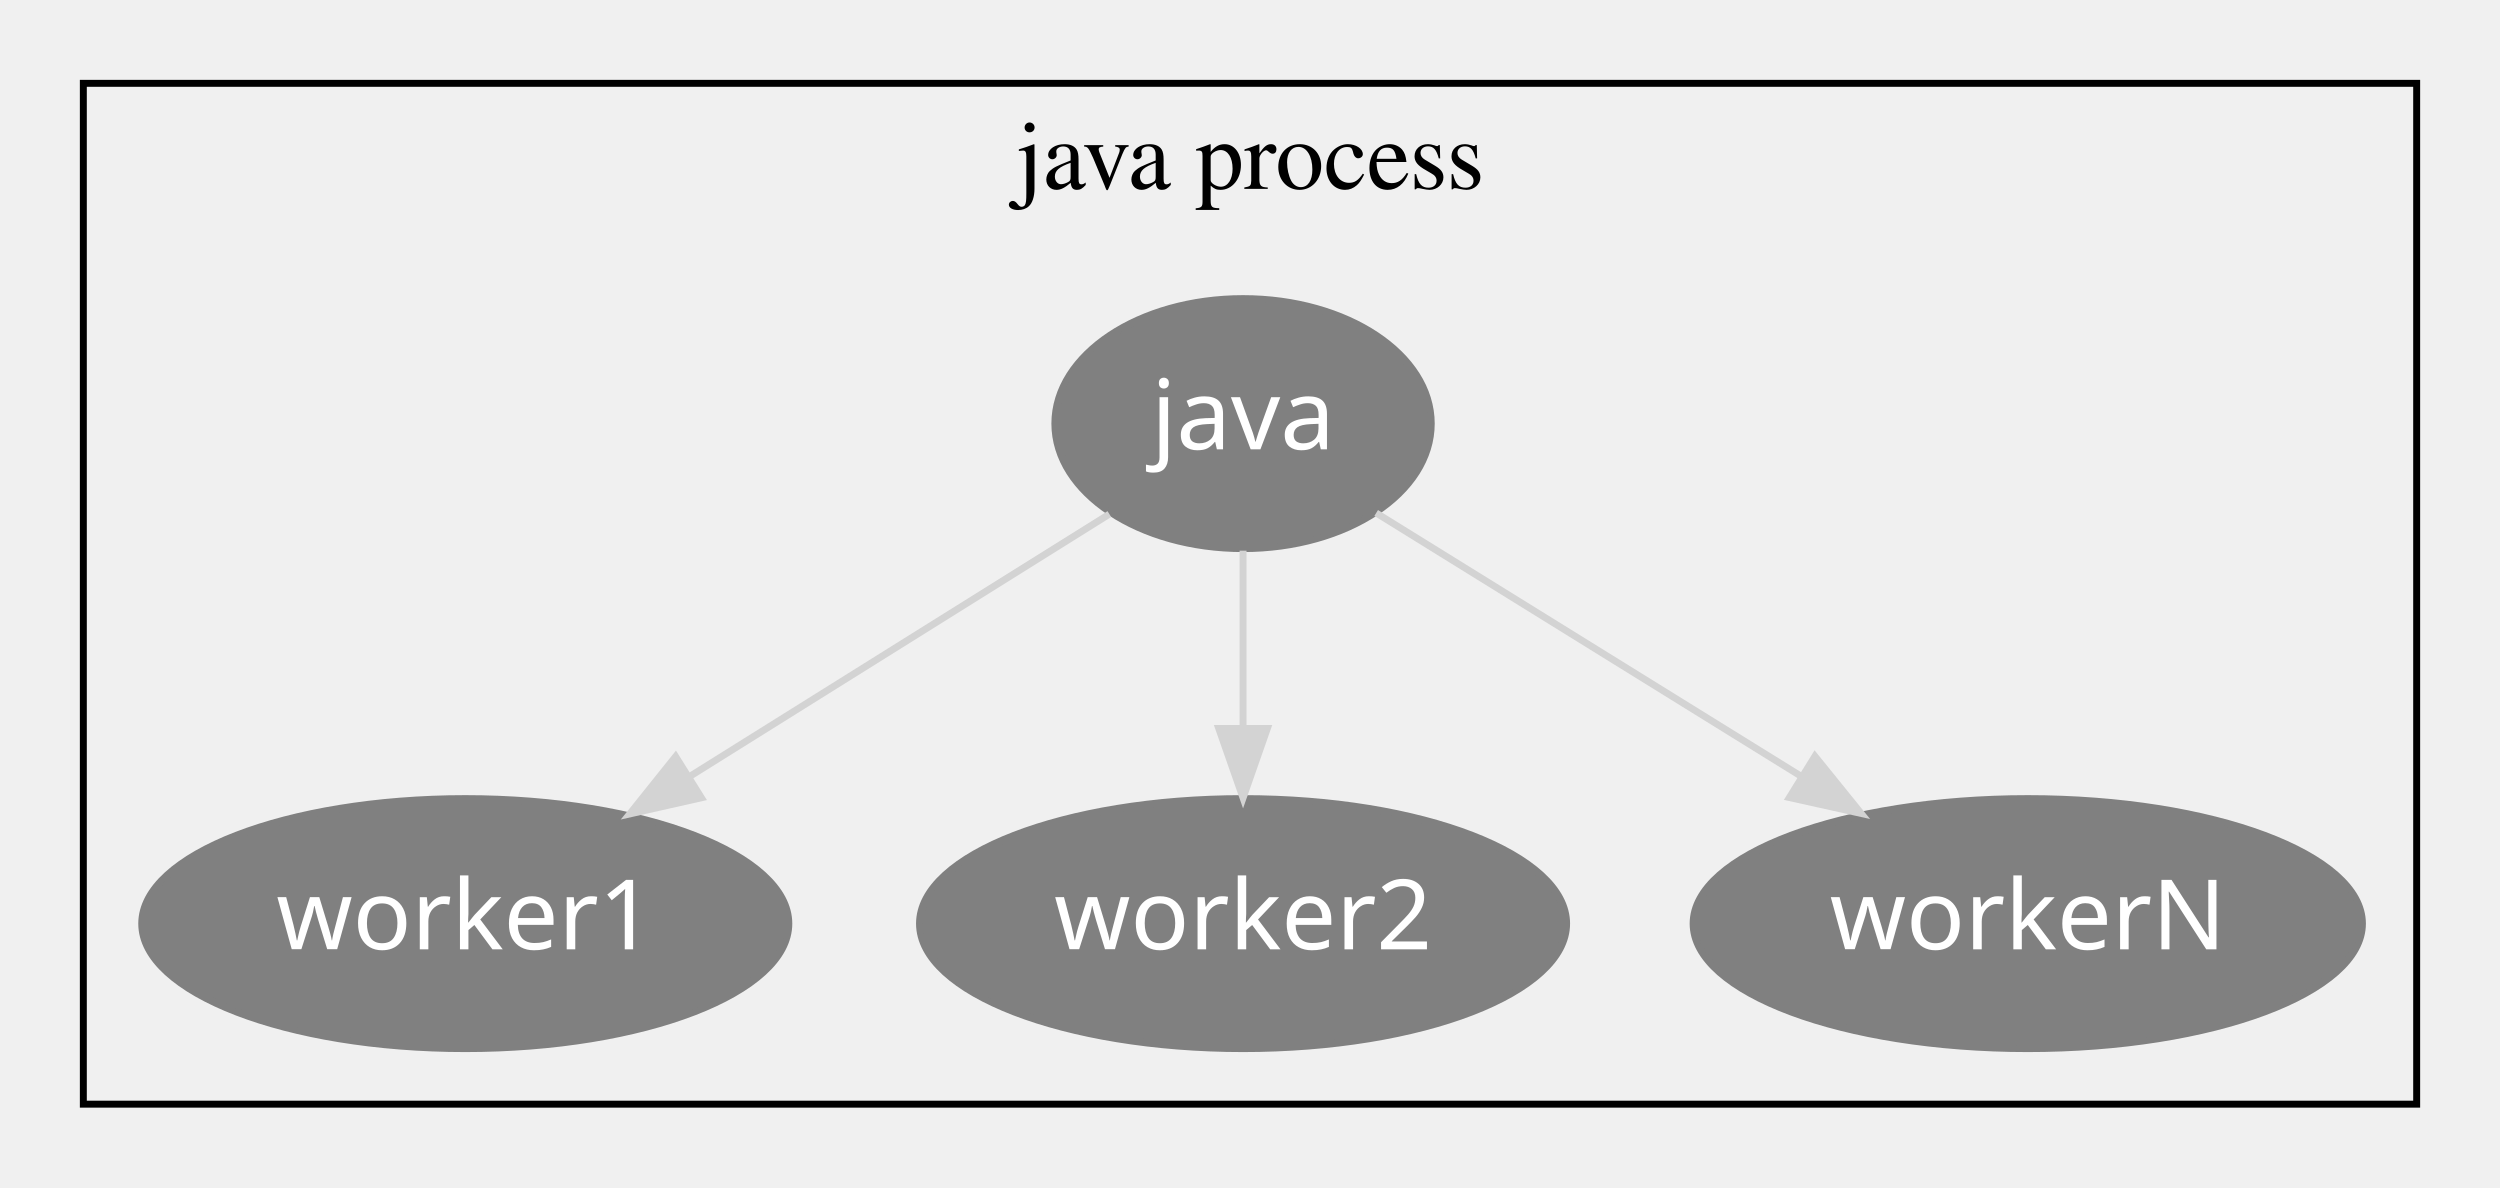
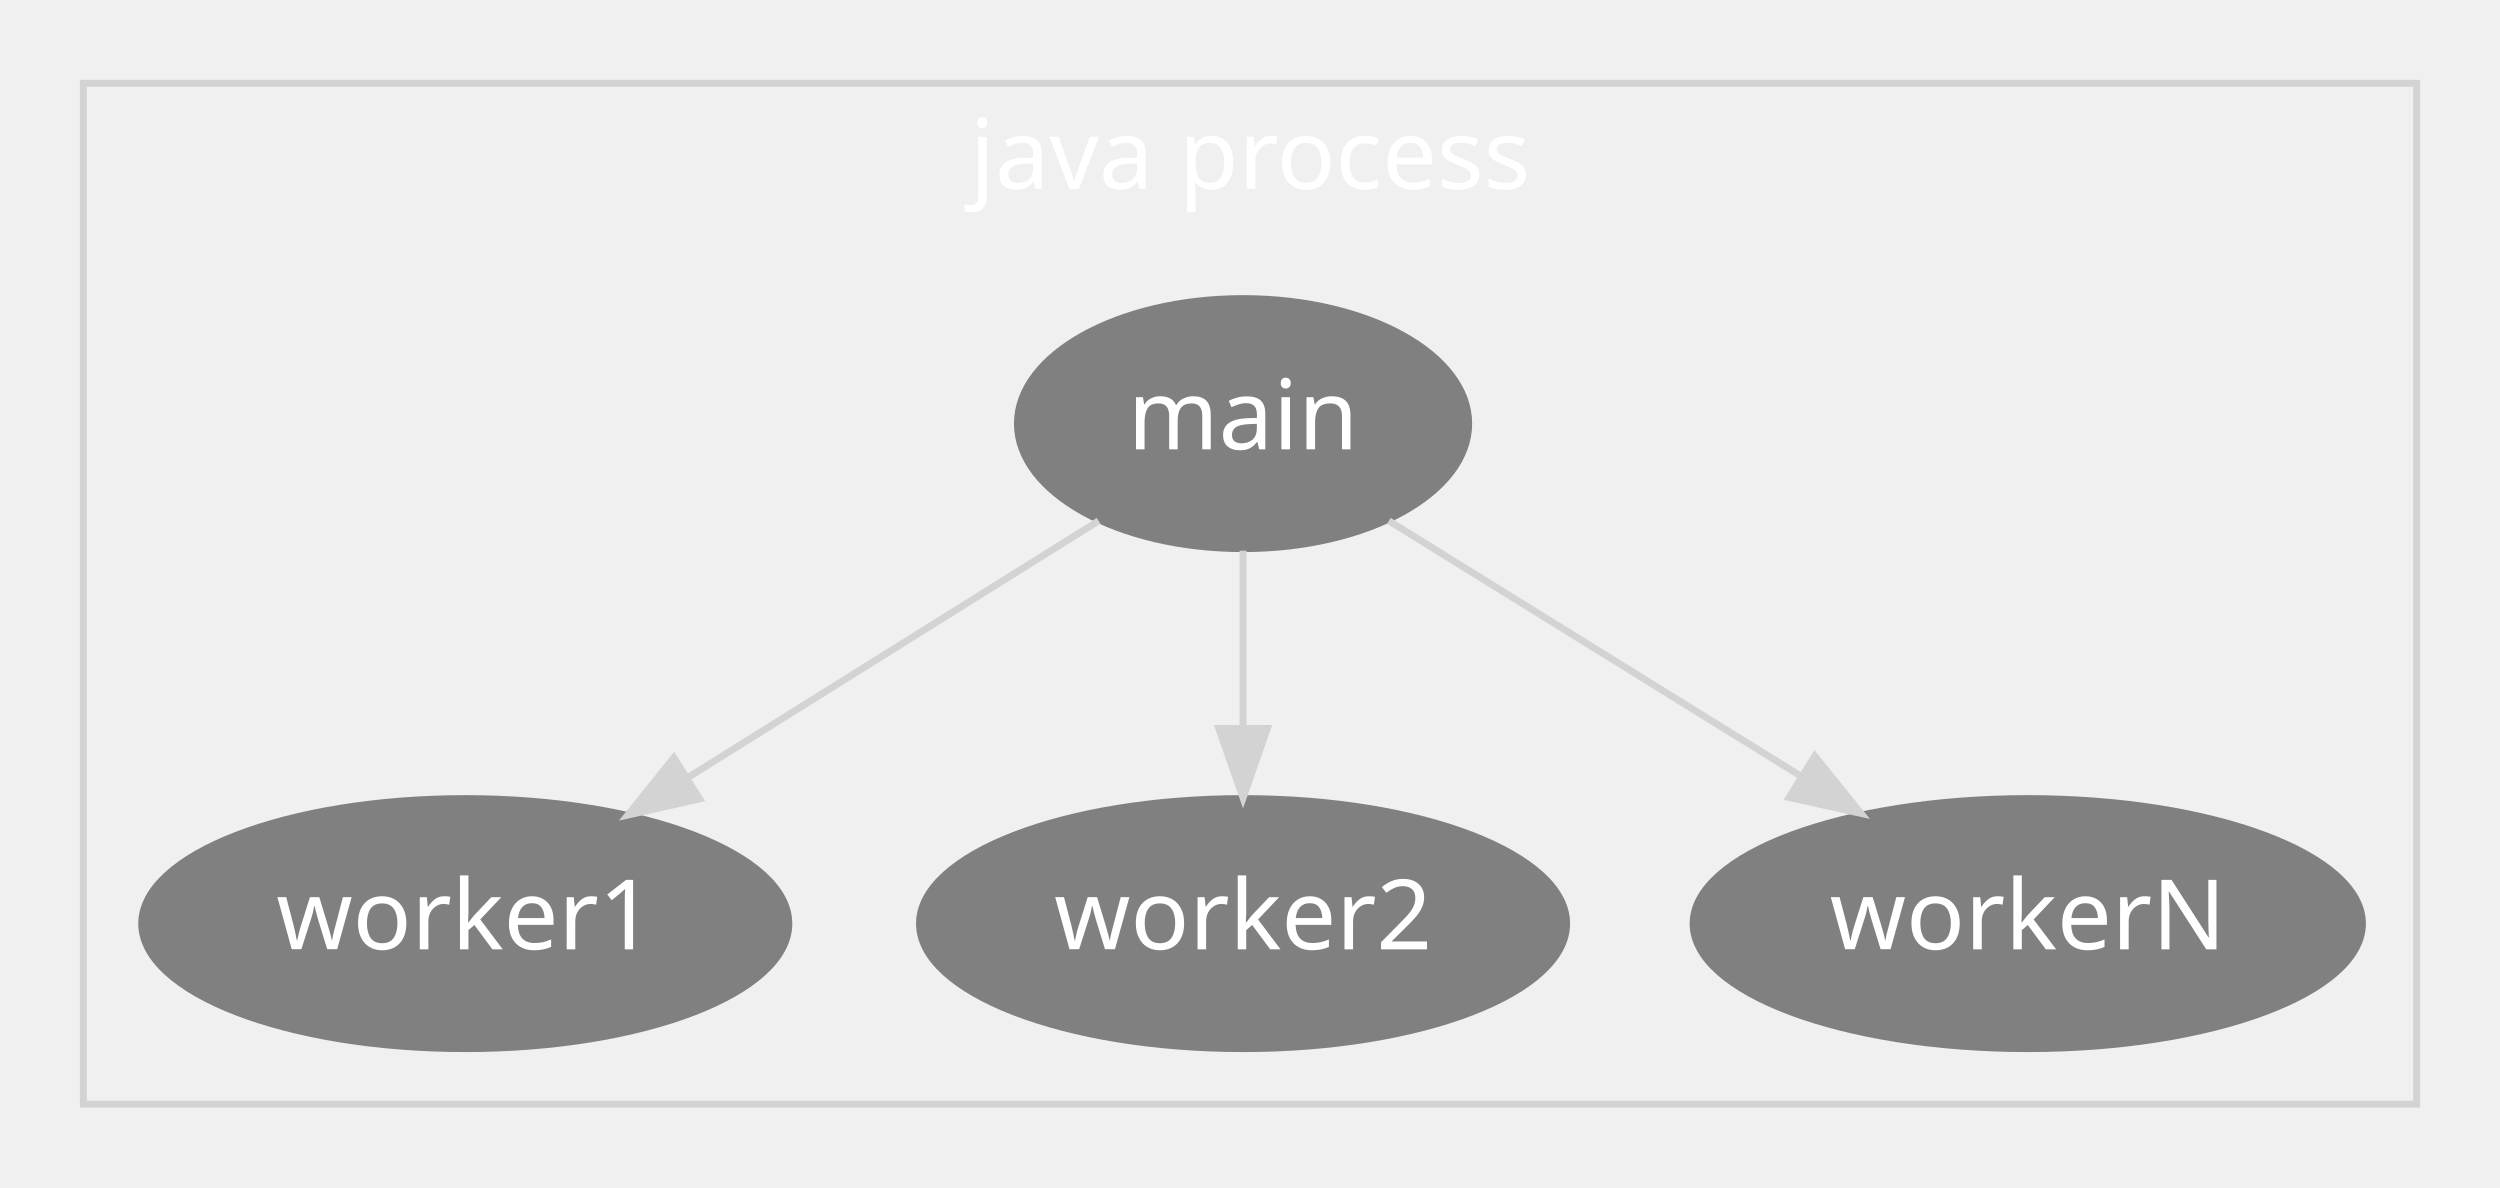
<svg xmlns="http://www.w3.org/2000/svg" width="360pt" height="171pt" viewBox="0.00 0.00 360.00 171.00">
  <g id="graph0" class="graph" transform="scale(1 1) rotate(0) translate(4 167)">
    <g id="clust1" class="cluster">
-       <polygon fill="transparent" stroke="black" points="8,-8 8,-155 344,-155 344,-8 8,-8" />
-       <text text-anchor="middle" x="176" y="-139.8" font-family="Times,serif" font-size="14.00">java process</text>
+       <polygon fill="transparent" stroke="lightgrey" points="8,-8 8,-155 344,-155 344,-8 8,-8" />
+       <text text-anchor="middle" x="176" y="-139.8" font-family="sans-serif" font-size="14.00" fill="white">java process</text>
    </g>
    <g id="node1" class="node">
-       <ellipse fill="grey" stroke="grey" cx="175" cy="-106" rx="27.1" ry="18" />
-       <text text-anchor="middle" x="175" y="-102.3" font-family="sans-serif" font-size="14.00" fill="white">java</text>
+       <ellipse fill="grey" stroke="grey" cx="175" cy="-106" rx="32.49" ry="18" />
+       <text text-anchor="middle" x="175" y="-102.3" font-family="sans-serif" font-size="14.00" fill="white">main</text>
    </g>
    <g id="node2" class="node">
      <ellipse fill="grey" stroke="grey" cx="63" cy="-34" rx="46.59" ry="18" />
      <text text-anchor="middle" x="63" y="-30.3" font-family="sans-serif" font-size="14.00" fill="white">worker1</text>
    </g>
    <g id="edge1" class="edge">
-       <path fill="none" stroke="lightgrey" d="M155.75,-92.97C139.15,-82.59 114.84,-67.4 95.28,-55.17" />
-       <polygon fill="lightgrey" stroke="lightgrey" points="97,-52.12 86.67,-49.79 93.29,-58.06 97,-52.12" />
+       <path fill="none" stroke="lightgrey" d="M154.2,-92C137.59,-81.62 114.05,-66.91 95.05,-55.03" />
+       <polygon fill="lightgrey" stroke="lightgrey" points="96.74,-51.96 86.4,-49.63 93.03,-57.89 96.74,-51.96" />
    </g>
    <g id="node3" class="node">
      <ellipse fill="grey" stroke="grey" cx="175" cy="-34" rx="46.59" ry="18" />
      <text text-anchor="middle" x="175" y="-30.3" font-family="sans-serif" font-size="14.00" fill="white">worker2</text>
    </g>
    <g id="edge2" class="edge">
      <path fill="none" stroke="lightgrey" d="M175,-87.7C175,-79.98 175,-70.71 175,-62.11" />
      <polygon fill="lightgrey" stroke="lightgrey" points="178.5,-62.1 175,-52.1 171.5,-62.1 178.5,-62.1" />
    </g>
    <g id="node4" class="node">
      <ellipse fill="grey" stroke="grey" cx="288" cy="-34" rx="48.19" ry="18" />
      <text text-anchor="middle" x="288" y="-30.3" font-family="sans-serif" font-size="14.00" fill="white">workerN</text>
    </g>
    <g id="edge3" class="edge">
-       <path fill="none" stroke="lightgrey" d="M194.17,-93.13C210.88,-82.77 235.47,-67.54 255.29,-55.26" />
-       <polygon fill="lightgrey" stroke="lightgrey" points="257.35,-58.1 264.01,-49.86 253.67,-52.15 257.35,-58.1" />
+       <path fill="none" stroke="lightgrey" d="M195.99,-92C212.63,-81.69 236.18,-67.1 255.29,-55.26" />
+       <polygon fill="lightgrey" stroke="lightgrey" points="257.33,-58.12 263.99,-49.87 253.64,-52.16 257.33,-58.12" />
    </g>
  </g>
</svg>
